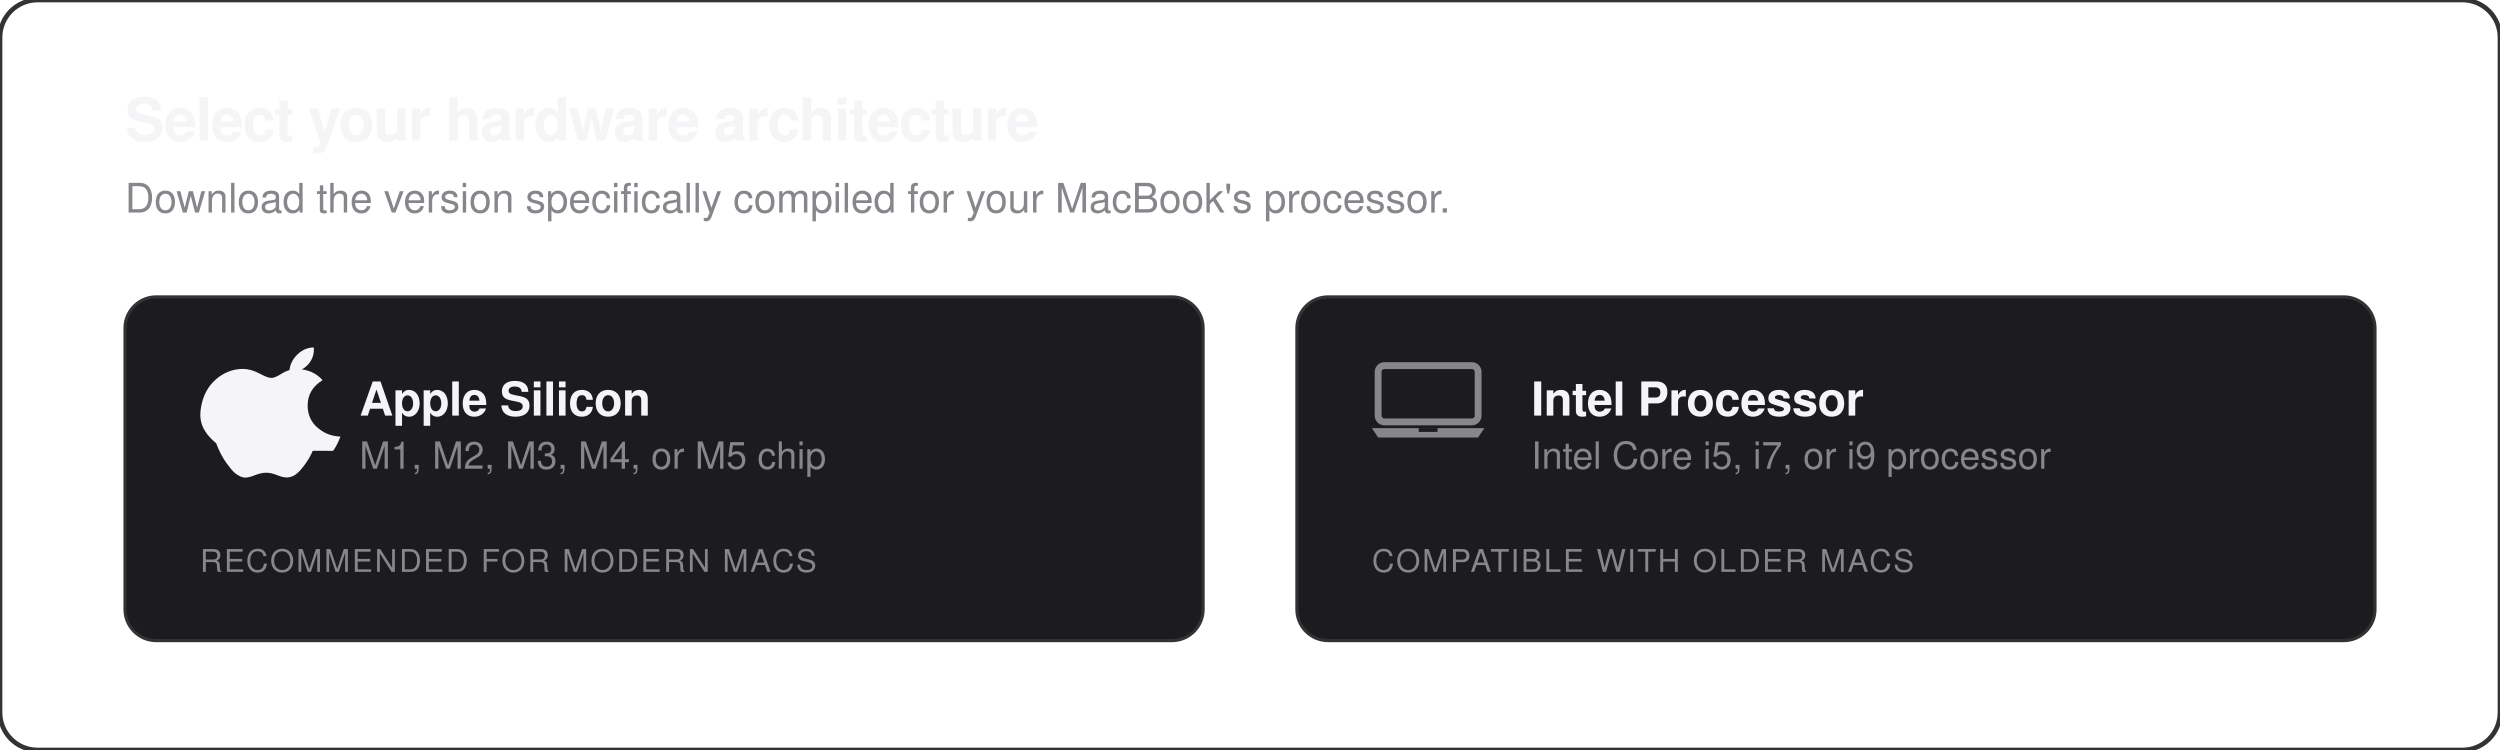
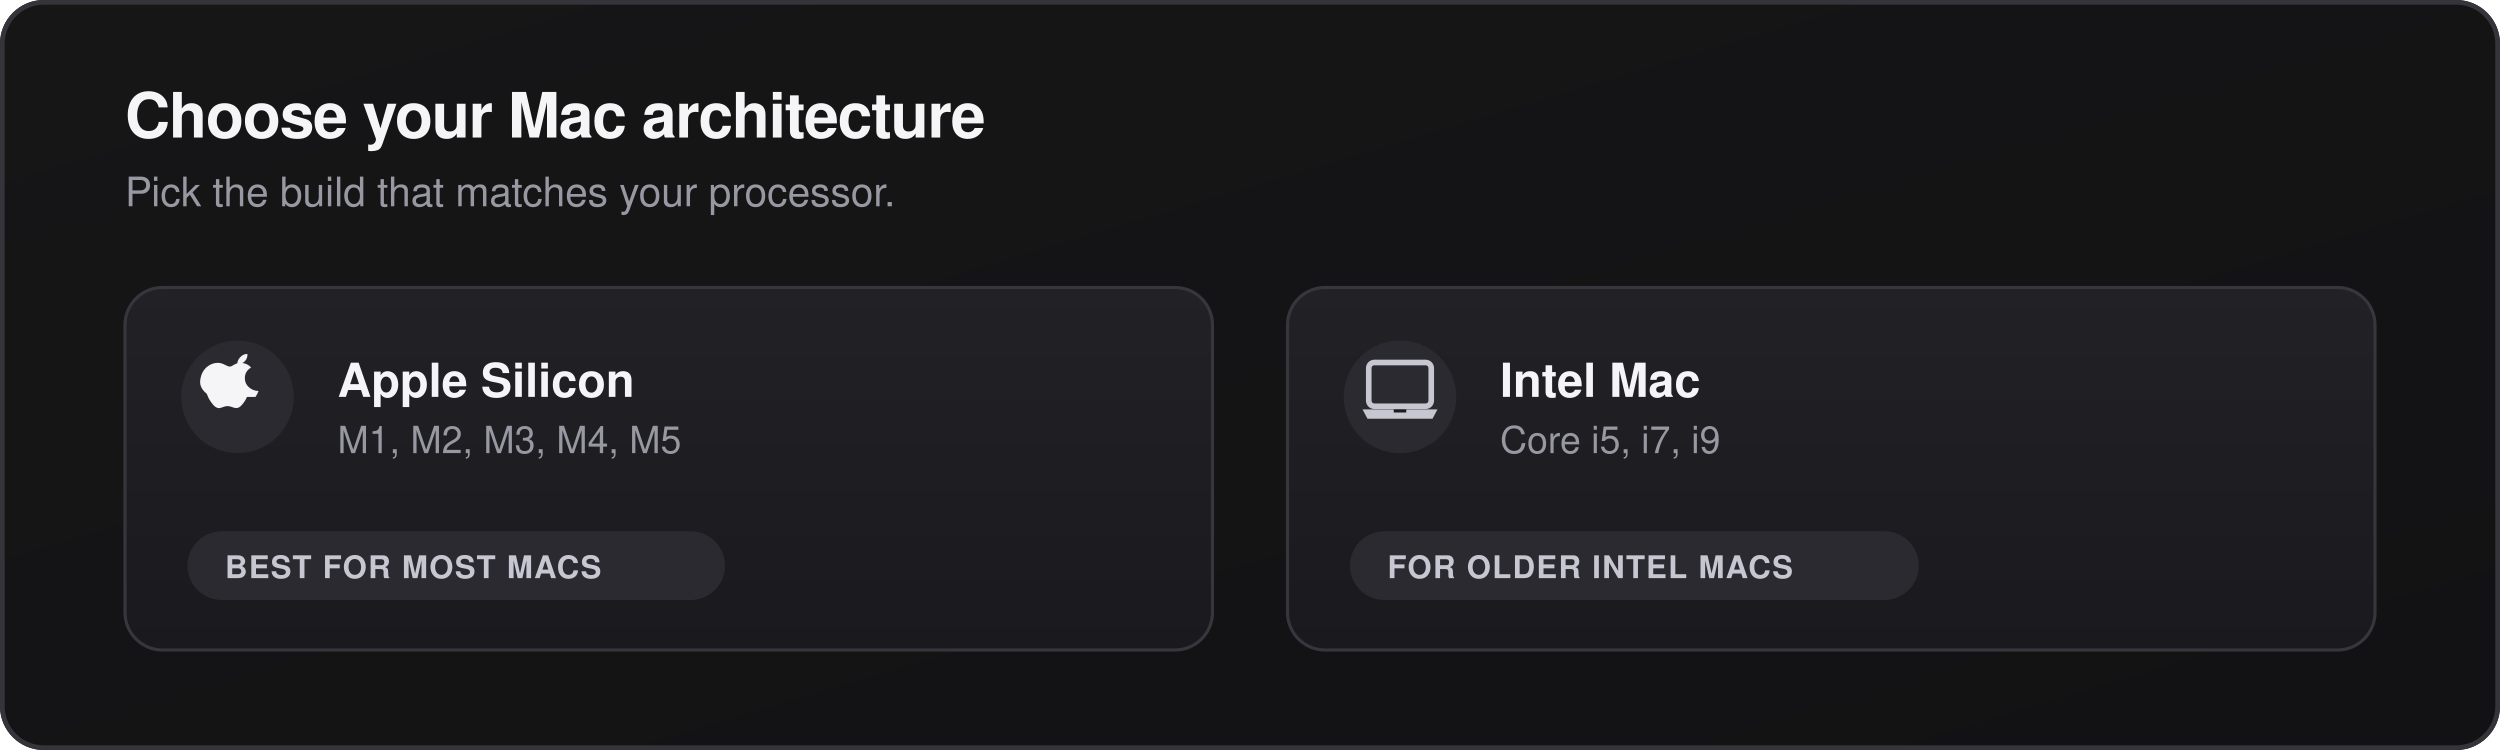
- <svg xmlns="http://www.w3.org/2000/svg" viewBox="0 0 800 240" width="100%" height="100%" style="background:#161617; border-radius:12px; font-family:-apple-system,BlinkMacSystemFont,'Segoe UI',SF Pro,Helvetica,Arial,sans-serif;">
-   <rect width="100%" height="100%" fill="none" stroke="#333336" stroke-width="1.5" rx="12" />
-   <text x="40" y="45" fill="#F5F5F7" font-size="19" font-weight="600" letter-spacing="-0.022em">Select your hardware architecture</text>
-   <text x="40" y="68" fill="#86868B" font-size="13" font-weight="400">Download the version specifically compiled for your MacBook's processor.</text>
-   <g transform="translate(40, 95)">
-     <rect width="345" height="110" rx="10" fill="#1C1C1E" stroke="#333336" stroke-width="1" />
-     <g transform="translate(24, 18) scale(0.24)">
-       <path d="M150.37 130.25c-2.45 5.66-5.35 10.87-8.71 15.66-4.58 6.53-8.33 11.05-11.22 13.56-4.48 4.12-9.28 6.23-14.42 6.35-3.69 0-8.14-1.05-13.32-3.18-5.19-2.12-9.97-3.17-14.34-3.17-4.58 0-9.49 1.05-14.75 3.17-5.26 2.13-9.5 3.24-12.74 3.35-4.34.13-9.13-1.92-14.37-6.15-2.82-2.38-6.59-6.84-11.31-13.38-5.35-7.41-9.87-16.14-13.57-26.2C.54 102.64-1.32 87.52 1.39 71.93c2.72-15.54 9.34-27.88 19.86-37 10.51-9.13 22.45-13.75 35.81-13.88 7.02 0 14.37 2 22.04 6.02 7.68 4.02 12.4 6.02 16.17 6.02 3.17 0 7.78-1.96 13.83-5.9 6.04-3.92 12.83-5.93 20.35-6.02 14.3.38 25.63 5.37 34 14.93-13.53 8.16-20.17 19.78-19.92 34.82.26 11.66 4.7 21.2 13.32 28.61 8.62 7.4 18.73 11.32 30.34 11.75-2.47 7.02-5.7 13.36-9.68 19.01zM119.22 25.6c0-7.78 2.76-14.88 8.27-21.3 6.69-7.72 14.86-11.75 24.16-11.9 1 9.04-2.17 17.18-8.1 23.35-5.93 6.17-13.9 9.94-23.08 10.15-.36-.08-.66-.17-.9-.23-.23-.07-.35-.07-.35-.07z" fill="#F5F5F7" />
+ <svg xmlns="http://www.w3.org/2000/svg" viewBox="0 0 800 240" width="100%" height="100%" role="img" aria-label="StreamIPL download architecture guide">
+   <defs>
+     <linearGradient id="bg" x1="0" y1="0" x2="1" y2="1">
+       <stop offset="0%" stop-color="#161617" />
+       <stop offset="100%" stop-color="#121214" />
+     </linearGradient>
+     <linearGradient id="card" x1="0" y1="0" x2="0" y2="1">
+       <stop offset="0%" stop-color="#222226" />
+       <stop offset="100%" stop-color="#1a1a1e" />
+     </linearGradient>
+   </defs>
+   <rect width="800" height="240" rx="14" fill="url(#bg)" />
+   <rect x="0.75" y="0.75" width="798.5" height="238.5" rx="13.25" fill="none" stroke="#34343a" stroke-width="1.5" />
+   <text x="40" y="44" fill="#f5f5f7" font-family="-apple-system,BlinkMacSystemFont,'Segoe UI',SF Pro,Helvetica,Arial,sans-serif" font-size="20" font-weight="650" letter-spacing="-0.02em">Choose your Mac architecture</text>
+   <text x="40" y="66" fill="#9898a3" font-family="-apple-system,BlinkMacSystemFont,'Segoe UI',SF Pro,Helvetica,Arial,sans-serif" font-size="13">Pick the build that matches your processor.</text>
+   <g transform="translate(40,92)">
+     <rect width="348" height="116" rx="12" fill="url(#card)" stroke="#36363d" />
+     <circle cx="36" cy="35" r="18" fill="#2a2a30" />
+     <g transform="translate(24,22) scale(0.10)">
+       <path d="M150.37 130.25c-2.45 5.66-5.35 10.87-8.71 15.66-4.58 6.53-8.33 11.05-11.22 13.56-4.48 4.12-9.28 6.23-14.42 6.35-3.69 0-8.14-1.05-13.32-3.18-5.19-2.12-9.97-3.17-14.34-3.17-4.58 0-9.49 1.05-14.75 3.17-5.26 2.13-9.5 3.24-12.74 3.35-4.34.13-9.13-1.92-14.37-6.15-2.82-2.38-6.59-6.84-11.31-13.38-5.35-7.41-9.87-16.14-13.57-26.2C.54 102.64-1.32 87.52 1.39 71.93c2.72-15.54 9.34-27.88 19.86-37 10.51-9.13 22.45-13.75 35.81-13.88 7.02 0 14.37 2 22.04 6.02 7.68 4.02 12.4 6.02 16.17 6.02 3.17 0 7.78-1.96 13.83-5.9 6.04-3.92 12.83-5.93 20.35-6.02 14.3.38 25.63 5.37 34 14.93-13.53 8.16-20.17 19.78-19.92 34.82.26 11.66 4.7 21.2 13.32 28.61 8.62 7.4 18.73 11.32 30.34 11.75-2.47 7.02-5.7 13.36-9.68 19.01zM119.22 25.6c0-7.78 2.76-14.88 8.27-21.3 6.69-7.72 14.86-11.75 24.16-11.9 1 9.04-2.17 17.18-8.1 23.35-5.93 6.17-13.9 9.94-23.08 10.15-.36-.08-.66-.17-.9-.23-.23-.07-.35-.07-.35-.07z" fill="#f5f5f7" />
    </g>
-     <text x="75" y="38" fill="#F5F5F7" font-size="15" font-weight="600" letter-spacing="-0.01em">Apple Silicon</text>
-     <text x="75" y="55" fill="#86868B" font-size="12" font-weight="400">M1, M2, M3, M4, or M5 chip</text>
-     <text x="24" y="88" fill="#86868B" font-size="10" font-weight="500" letter-spacing="0.06em">RECOMMENDED FOR MODERN MACS</text>
+     <text x="68" y="35" fill="#f5f5f7" font-family="-apple-system,BlinkMacSystemFont,'Segoe UI',SF Pro,Helvetica,Arial,sans-serif" font-size="15" font-weight="600">Apple Silicon</text>
+     <text x="68" y="53" fill="#9898a3" font-family="-apple-system,BlinkMacSystemFont,'Segoe UI',SF Pro,Helvetica,Arial,sans-serif" font-size="12">M1, M2, M3, M4, M5</text>
+     <rect x="20" y="78" width="172" height="22" rx="11" fill="#2a2a30" />
+     <text x="32" y="93" fill="#c7c7d1" font-family="-apple-system,BlinkMacSystemFont,'Segoe UI',SF Pro,Helvetica,Arial,sans-serif" font-size="10" font-weight="600" letter-spacing="0.04em">BEST FOR MOST MACS</text>
  </g>
-   <g transform="translate(415, 95)">
-     <rect width="345" height="110" rx="10" fill="#1C1C1E" stroke="#333336" stroke-width="1" />
-     <g transform="translate(24, 20)">
-       <rect x="2" y="2" width="32" height="18" rx="2" fill="none" stroke="#86868B" stroke-width="2.2" />
-       <path d="M 0,22 L 36,22 L 34,25 L 2,25 Z" fill="#86868B" />
-       <rect x="15" y="22" width="6" height="1.2" fill="#1C1C1E" />
+   <g transform="translate(412,92)">
+     <rect width="348" height="116" rx="12" fill="url(#card)" stroke="#36363d" />
+     <circle cx="36" cy="35" r="18" fill="#2a2a30" />
+     <g transform="translate(22,22)">
+       <rect x="4" y="2" width="20" height="14" rx="1.8" fill="none" stroke="#c7c7d1" stroke-width="1.8" />
+       <path d="M2 17h24l-1.6 3H3.6z" fill="#c7c7d1" />
+       <rect x="12" y="17" width="4" height="1" fill="#1c1c20" />
    </g>
-     <text x="75" y="38" fill="#F5F5F7" font-size="15" font-weight="600" letter-spacing="-0.01em">Intel Processor</text>
-     <text x="75" y="55" fill="#86868B" font-size="12" font-weight="400">Intel Core i5, i7, or i9 processor</text>
-     <text x="24" y="88" fill="#86868B" font-size="10" font-weight="500" letter-spacing="0.06em">COMPATIBLE WITH OLDER MACS</text>
+     <text x="68" y="35" fill="#f5f5f7" font-family="-apple-system,BlinkMacSystemFont,'Segoe UI',SF Pro,Helvetica,Arial,sans-serif" font-size="15" font-weight="600">Intel Mac</text>
+     <text x="68" y="53" fill="#9898a3" font-family="-apple-system,BlinkMacSystemFont,'Segoe UI',SF Pro,Helvetica,Arial,sans-serif" font-size="12">Core i5, i7, i9</text>
+     <rect x="20" y="78" width="182" height="22" rx="11" fill="#2a2a30" />
+     <text x="32" y="93" fill="#c7c7d1" font-family="-apple-system,BlinkMacSystemFont,'Segoe UI',SF Pro,Helvetica,Arial,sans-serif" font-size="10" font-weight="600" letter-spacing="0.04em">FOR OLDER INTEL MACS</text>
  </g>
</svg>
